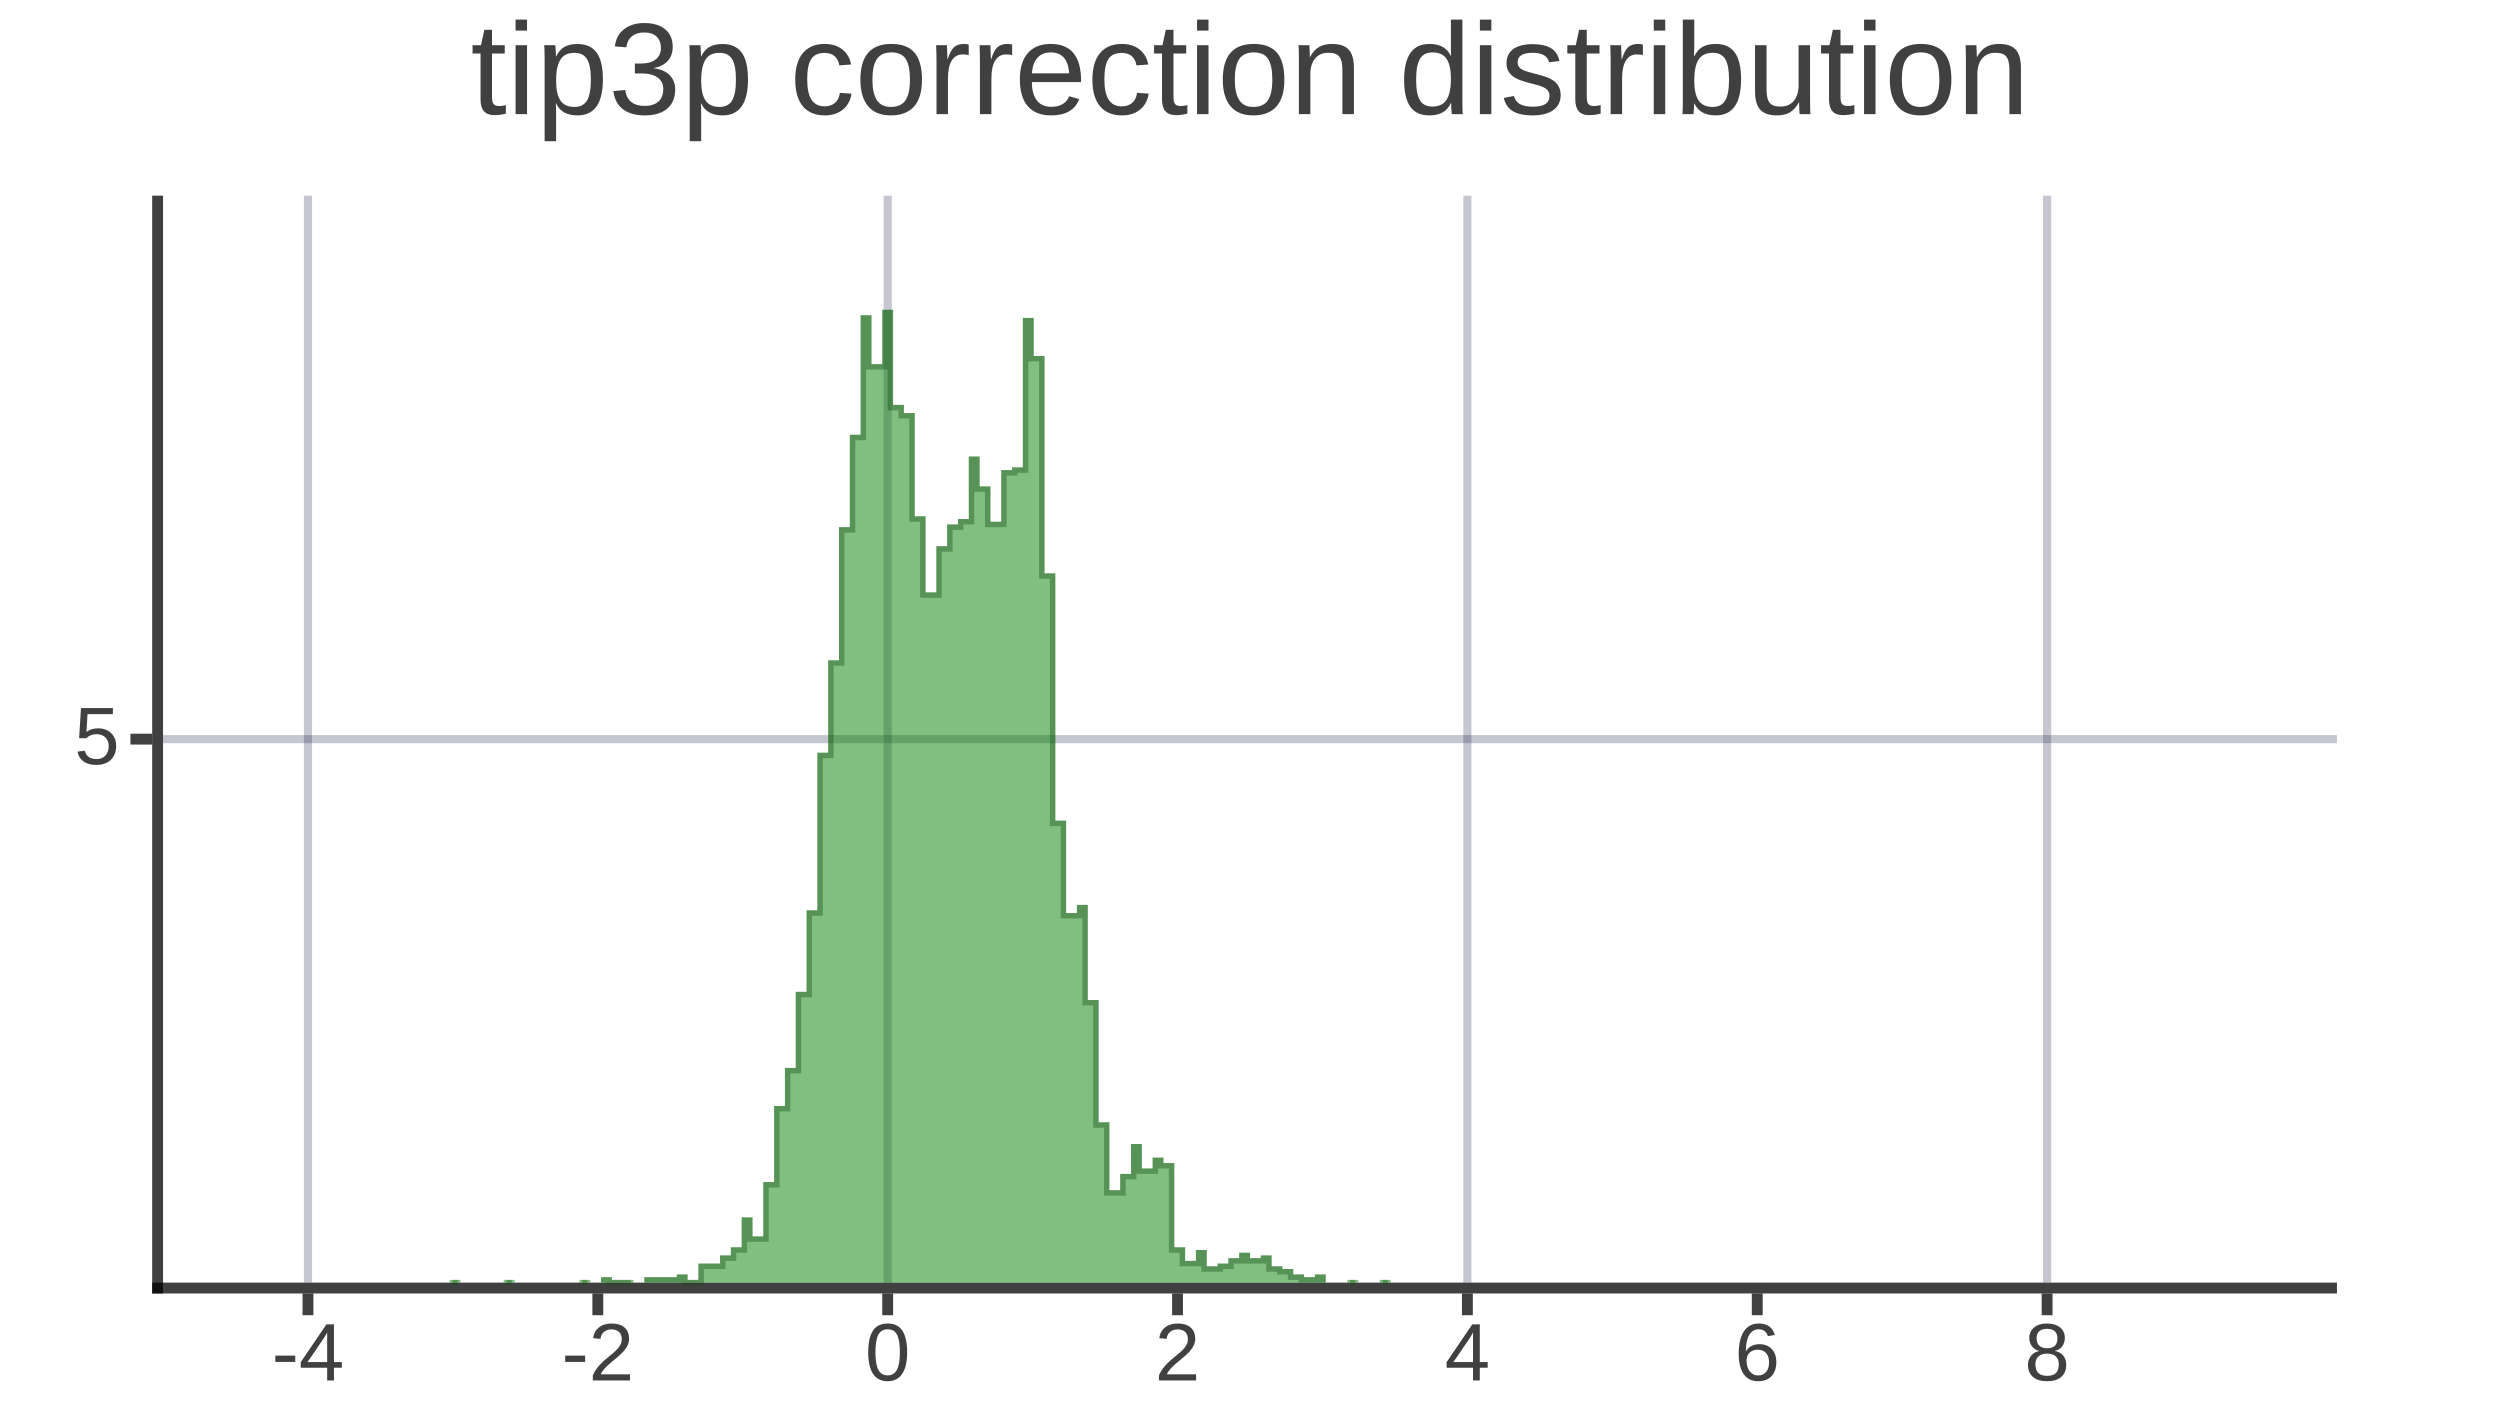
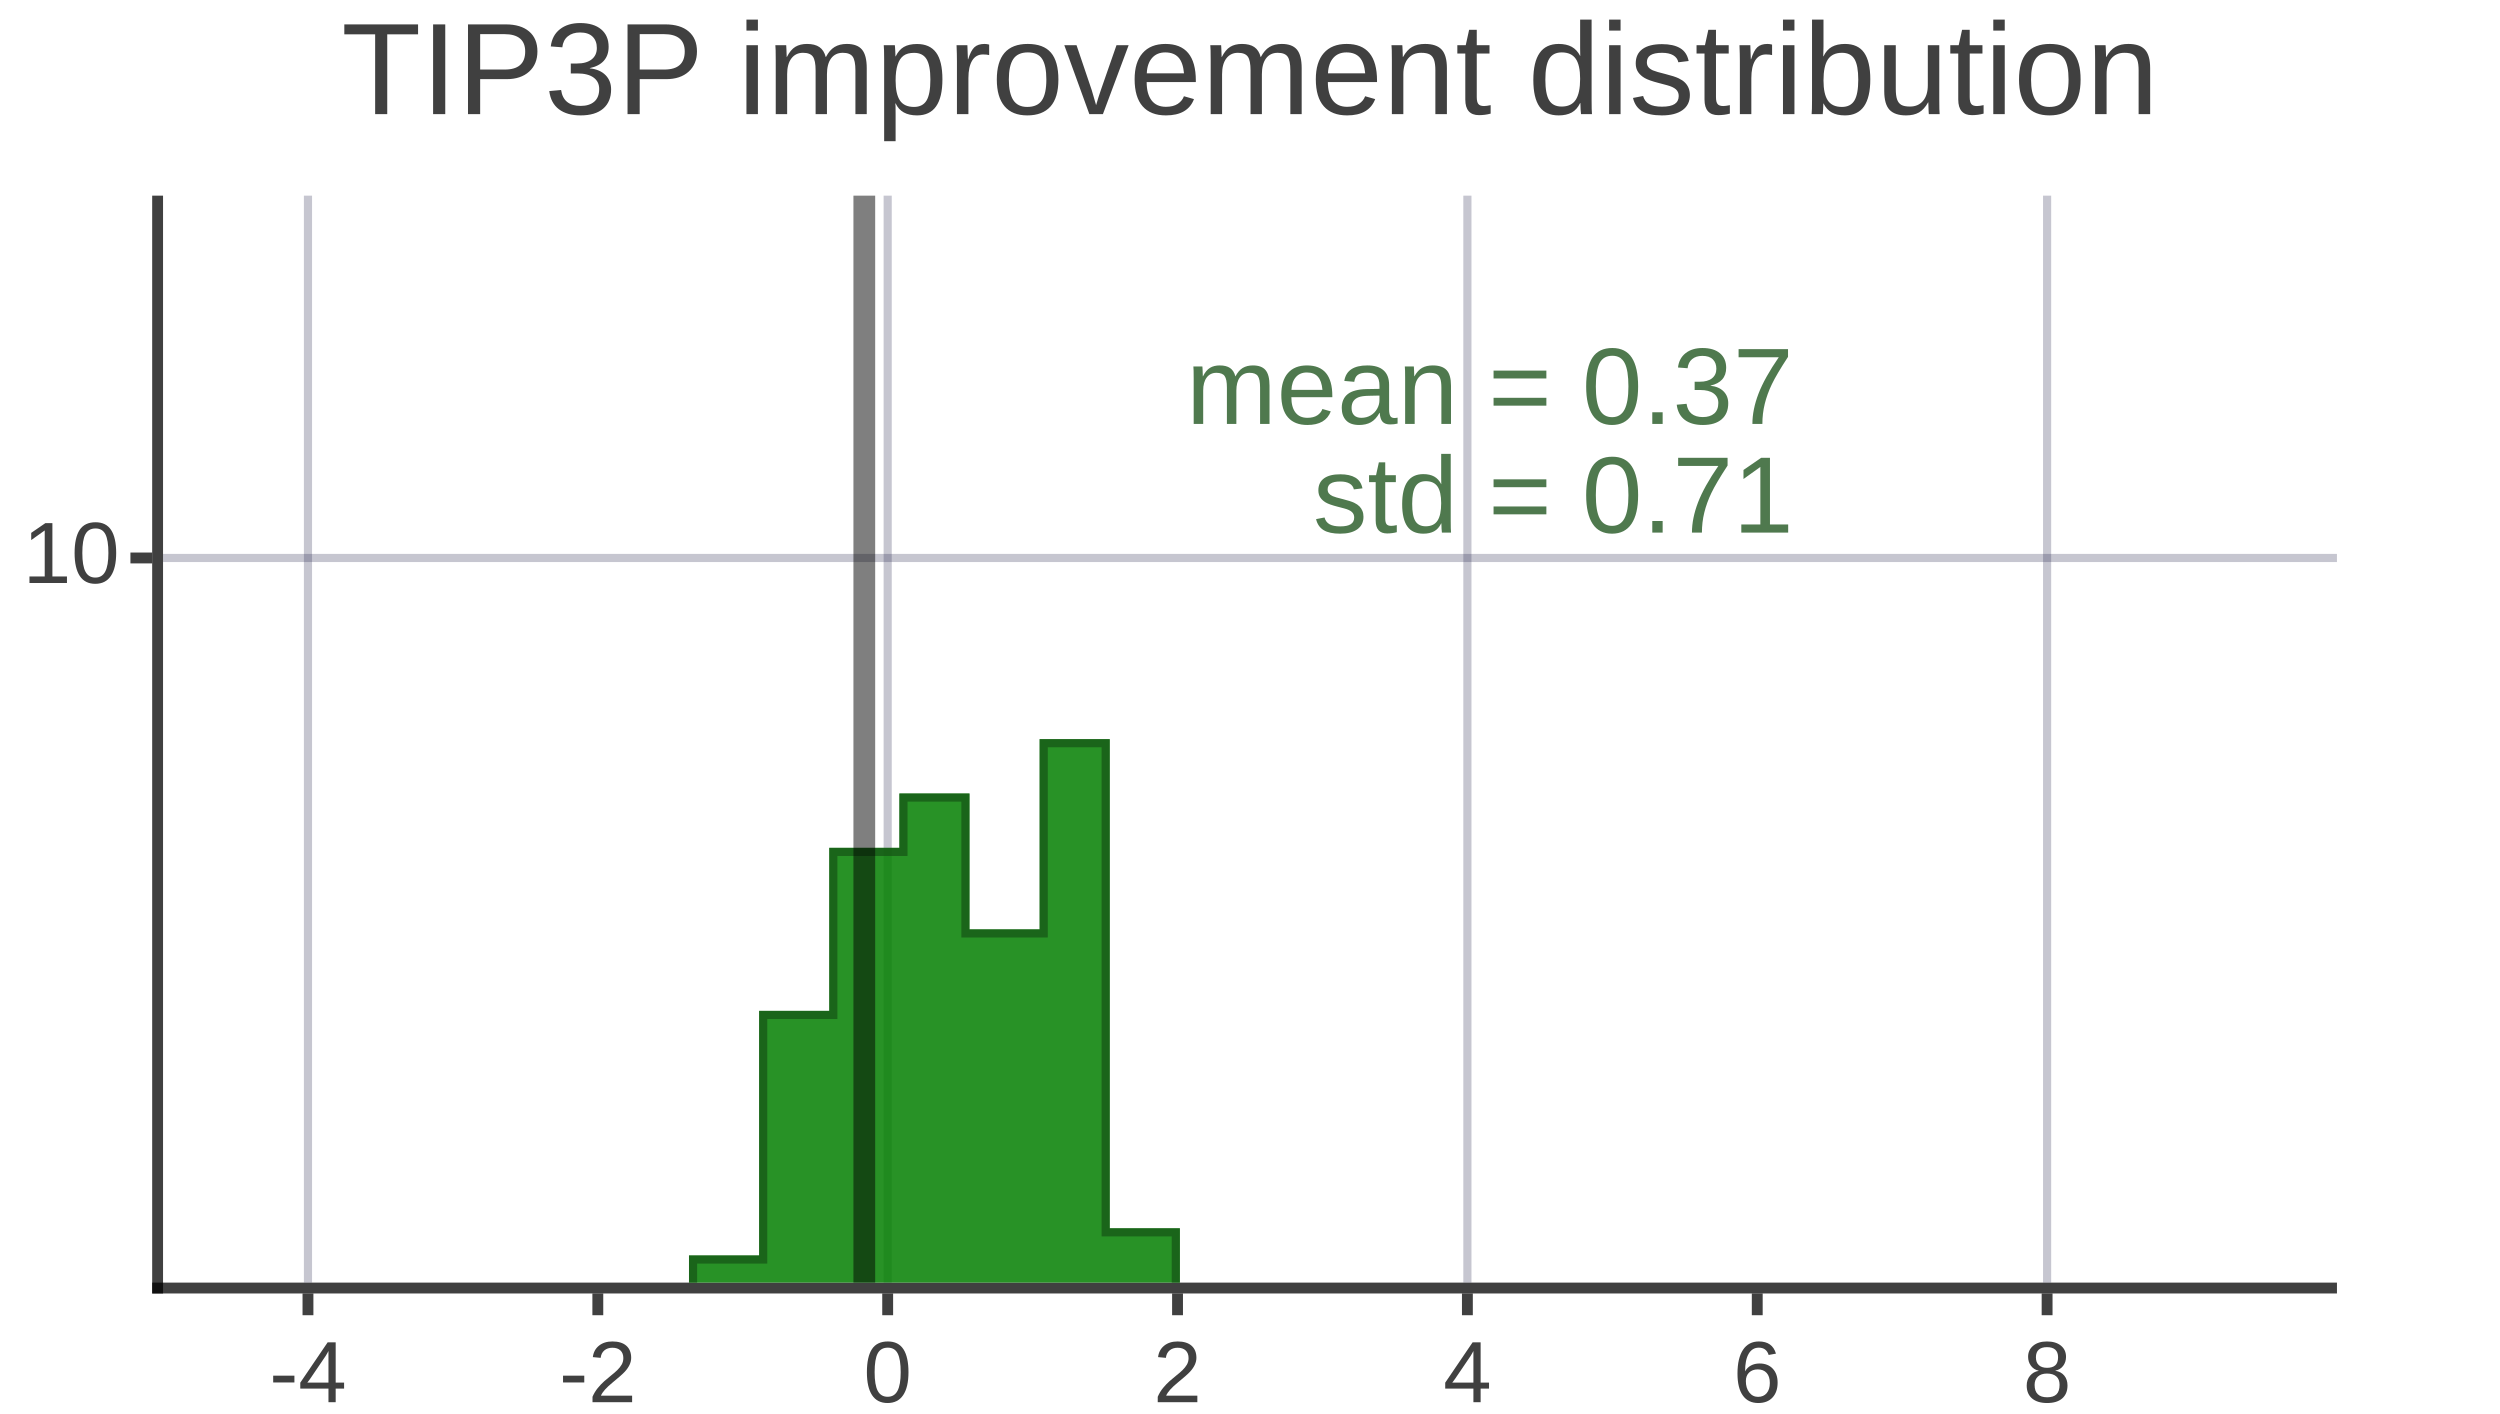
<svg xmlns="http://www.w3.org/2000/svg" xmlns:xlink="http://www.w3.org/1999/xlink" width="4600" height="2600" viewBox="0 0 2300 1300">
  <defs>
    <g id="d0">
      <path d="M-5.0,0 L-5.0,1010.0" fill="none" stroke="#000000" stroke-width="10.0" stroke-opacity="0.75" />
      <path d="M-10.0,1005.0 L2000,1005.0" fill="none" stroke="#000000" stroke-width="10.0" stroke-opacity="0.75" />
      <path d="M133.333,1010.0 L133.333,1030" fill="none" stroke="#000000" stroke-width="10.0" stroke-opacity="0.75" />
-       <text x="133.333" y="1090" font-size="75" text-anchor="middle" fill="#000000" fill-opacity="0.75" font-family="Arial">-4</text>
+       <text x="133.333" y="1110" font-size="80" text-anchor="middle" fill="#000000" fill-opacity="0.75" font-family="Arial">-4</text>
      <path d="M400.0,1010.0 L400.0,1030" fill="none" stroke="#000000" stroke-width="10.0" stroke-opacity="0.75" />
-       <text x="400.0" y="1090" font-size="75" text-anchor="middle" fill="#000000" fill-opacity="0.75" font-family="Arial">-2</text>
+       <text x="400.0" y="1110" font-size="80" text-anchor="middle" fill="#000000" fill-opacity="0.75" font-family="Arial">-2</text>
      <path d="M666.667,1010.0 L666.667,1030" fill="none" stroke="#000000" stroke-width="10.0" stroke-opacity="0.75" />
-       <text x="666.667" y="1090" font-size="75" text-anchor="middle" fill="#000000" fill-opacity="0.75" font-family="Arial">0</text>
+       <text x="666.667" y="1110" font-size="80" text-anchor="middle" fill="#000000" fill-opacity="0.75" font-family="Arial">0</text>
      <path d="M933.333,1010.0 L933.333,1030" fill="none" stroke="#000000" stroke-width="10.0" stroke-opacity="0.75" />
-       <text x="933.333" y="1090" font-size="75" text-anchor="middle" fill="#000000" fill-opacity="0.75" font-family="Arial">2</text>
+       <text x="933.333" y="1110" font-size="80" text-anchor="middle" fill="#000000" fill-opacity="0.75" font-family="Arial">2</text>
      <path d="M1200.0,1010.0 L1200.0,1030" fill="none" stroke="#000000" stroke-width="10.0" stroke-opacity="0.75" />
-       <text x="1200.0" y="1090" font-size="75" text-anchor="middle" fill="#000000" fill-opacity="0.75" font-family="Arial">4</text>
+       <text x="1200.0" y="1110" font-size="80" text-anchor="middle" fill="#000000" fill-opacity="0.75" font-family="Arial">4</text>
      <path d="M1466.667,1010.0 L1466.667,1030" fill="none" stroke="#000000" stroke-width="10.0" stroke-opacity="0.75" />
-       <text x="1466.667" y="1090" font-size="75" text-anchor="middle" fill="#000000" fill-opacity="0.75" font-family="Arial">6</text>
+       <text x="1466.667" y="1110" font-size="80" text-anchor="middle" fill="#000000" fill-opacity="0.75" font-family="Arial">6</text>
      <path d="M1733.333,1010.0 L1733.333,1030" fill="none" stroke="#000000" stroke-width="10.0" stroke-opacity="0.75" />
-       <text x="1733.333" y="1090" font-size="75" text-anchor="middle" fill="#000000" fill-opacity="0.75" font-family="Arial">8</text>
+       <text x="1733.333" y="1110" font-size="80" text-anchor="middle" fill="#000000" fill-opacity="0.75" font-family="Arial">8</text>
      <path d="M133.333,0 L133.333,1000" fill="none" stroke="#1e1e46" stroke-width="7.5" stroke-opacity="0.25" />
      <path d="M666.667,0 L666.667,1000" fill="none" stroke="#1e1e46" stroke-width="7.5" stroke-opacity="0.25" />
      <path d="M1200.0,0 L1200.0,1000" fill="none" stroke="#1e1e46" stroke-width="7.5" stroke-opacity="0.25" />
      <path d="M1733.333,0 L1733.333,1000" fill="none" stroke="#1e1e46" stroke-width="7.5" stroke-opacity="0.25" />
-       <path d="M-10.0,500.0 L-30,500.0" ill="none" stroke="#000000" stroke-width="10.0" stroke-opacity="0.75" />
-       <text x="-40" y="523.0" font-size="75" text-anchor="end" fill="#000000" fill-opacity="0.75" font-family="Arial">5</text>
-       <path d="M0,500.0 L2000,500.0" fill="none" stroke="#1e1e46" stroke-width="7.5" stroke-opacity="0.25" />
-       <text x="1000.0" y="-75" font-size="120" text-anchor="middle" fill="#000000" fill-opacity="0.75" font-family="Arial">tip3p correction distribution</text>
+       <path d="M-10.0,333.333 L-30,333.333" ill="none" stroke="#000000" stroke-width="10.0" stroke-opacity="0.75" />
+       <text x="-40" y="356.333" font-size="80" text-anchor="end" fill="#000000" fill-opacity="0.75" font-family="Arial">10</text>
+       <path d="M0,333.333 L2000,333.333" fill="none" stroke="#1e1e46" stroke-width="7.5" stroke-opacity="0.25" />
+       <text x="1000.0" y="-75" font-size="120" text-anchor="middle" fill="#000000" fill-opacity="0.75" font-family="Arial">TIP3P improvement distribution</text>
    </g>
    <g id="d1">
-       <path d="M663.35,1000.0 V1000.0 M14.925,1000 V1000.0 M24.876,1000 V1000.0 M34.826,1000 V1000.0 M44.776,1000 V1000.0 M54.726,1000 V1000.0 M64.677,1000 V1000.0 M74.627,1000 V1000.0 M84.577,1000 V1000.0 M94.527,1000 V1000.0 M104.478,1000 V1000.0 M114.428,1000 V1000.0 M124.378,1000 V1000.0 M134.328,1000 V1000.0 M144.279,1000 V1000.0 M154.229,1000 V1000.0 M164.179,1000 V1000.0 M174.129,1000 V1000.0 M184.08,1000 V1000.0 M194.03,1000 V1000.0 M203.98,1000 V1000.0 M213.93,1000 V1000.0 M223.881,1000 V1000.0 M233.831,1000 V1000.0 M243.781,1000 V1000.0 M253.731,1000 V1000.0 M263.682,1000 V997.5 H273.632 V1000.0 M283.582,1000 V1000.0 M293.532,1000 V1000.0 M303.483,1000 V1000.0 M313.433,1000 V997.5 H323.383 V1000.0 M333.333,1000 V1000.0 M343.284,1000 V1000.0 M353.234,1000 V1000.0 M363.184,1000 V1000.0 M373.134,1000 V1000.0 M383.085,1000 V997.5 H393.035 V1000.0 M402.985,1000 V995.0 H412.935 V997.5 H422.886 V997.5 H432.836 V1000.0 M442.786,1000 V995.0 H452.736 V995.0 H462.687 V995.0 H472.637 V992.5 H482.587 V997.5 H492.537 V982.5 H502.488 V982.5 H512.438 V975.0 H522.388 V967.5 H532.338 V940.0 H542.289 V957.5 H552.239 V907.5 H562.189 V837.5 H572.139 V802.5 H582.09 V732.5 H592.04 V657.5 H601.99 V512.5 H611.94 V427.5 H621.891 V305 H631.841 V220.0 H641.791 V110.0 H651.741 V155 H661.692 V105 H671.642 V192.5 H681.592 V200.0 H691.542 V295 H701.493 V365.0 H711.443 V322.5 H721.393 V302.5 H731.343 V297.5 H741.294 V240.0 H751.244 V267.5 H761.194 V300 H771.144 V252.5 H781.095 V250.0 H791.045 V112.5 H800.995 V147.5 H810.945 V347.5 H820.896 V575.0 H830.846 V660.0 H840.796 V652.5 H850.746 V740.0 H860.697 V852.5 H870.647 V915.0 H880.597 V900.0 H890.547 V872.5 H900.498 V895.0 H910.448 V885.0 H920.398 V890.0 H930.348 V967.5 H940.299 V980.0 H950.249 V970.0 H960.199 V985.0 H970.149 V982.5 H980.1 V977.5 H990.05 V972.5 H1000 V977.5 H1009.95 V975.0 H1019.9 V985.0 H1029.851 V987.5 H1039.801 V992.5 H1049.751 V995.0 H1059.701 V992.5 H1069.652 V1000.0 M1079.602,1000 V1000.0 M1089.552,1000 V997.5 H1099.502 V1000.0 M1109.453,1000 V1000.0 M1119.403,1000 V997.5 H1129.353 V1000.0 M1139.303,1000 V1000.0 M1149.254,1000 V1000.0 M1159.204,1000 V1000.0 M1169.154,1000 V1000.0 M1179.104,1000 V1000.0 M1189.055,1000 V1000.0 M1199.005,1000 V1000.0 M1208.955,1000 V1000.0 M1218.905,1000 V1000.0 M1228.856,1000 V1000.0 M1238.806,1000 V1000.0 M1248.756,1000 V1000.0 M1258.706,1000 V1000.0 M1268.657,1000 V1000.0 M1278.607,1000 V1000.0 M1288.557,1000 V1000.0 M1298.507,1000 V1000.0 M1308.458,1000 V1000.0 M1318.408,1000 V1000.0 M1328.358,1000 V1000.0 M1338.308,1000 V1000.0 M1348.259,1000 V1000.0 M1358.209,1000 V1000.0 M1368.159,1000 V1000.0 M1378.109,1000 V1000.0 M1388.06,1000 V1000.0 M1398.01,1000 V1000.0 M1407.96,1000 V1000.0 M1417.91,1000 V1000.0 M1427.861,1000 V1000.0 M1437.811,1000 V1000.0 M1447.761,1000 V1000.0 M1457.711,1000 V1000.0 M1467.662,1000 V1000.0 M1477.612,1000 V1000.0 M1487.562,1000 V1000.0 M1497.512,1000 V1000.0 M1507.463,1000 V1000.0 M1517.413,1000 V1000.0 M1527.363,1000 V1000.0 M1537.313,1000 V1000.0 M1547.264,1000 V1000.0 M1557.214,1000 V1000.0 M1567.164,1000 V1000.0 M1577.114,1000 V1000.0 M1587.065,1000 V1000.0 M1597.015,1000 V1000.0 M1606.965,1000 V1000.0 M1616.915,1000 V1000.0 M1626.866,1000 V1000.0 M1636.816,1000 V1000.0 M1646.766,1000 V1000.0 M1656.716,1000 V1000.0 M1666.667,1000 V1000.0 M1676.617,1000 V1000.0 M1686.567,1000 V1000.0 M1696.517,1000 V1000.0 M1706.468,1000 V1000.0 M1716.418,1000 V1000.0 M1726.368,1000 V1000.0 M1736.318,1000 V1000.0 M1746.269,1000 V1000.0 M1756.219,1000 V1000.0 M1766.169,1000 V1000.0 M1776.119,1000 V1000.0 M1786.07,1000 V1000.0 M1796.02,1000 V1000.0 M1805.97,1000 V1000.0 M1815.92,1000 V1000.0 M1825.871,1000 V1000.0 M1835.821,1000 V1000.0 M1845.771,1000 V1000.0 M1855.721,1000 V1000.0 M1865.672,1000 V1000.0 M1875.622,1000 V1000.0 M1885.572,1000 V1000.0 M1895.522,1000 V1000.0 M1905.473,1000 V1000.0 M1915.423,1000 V1000.0 M1925.373,1000 V1000.0 M1935.323,1000 V1000.0 M1945.274,1000 V1000.0 M1955.224,1000 V1000.0 M1965.174,1000 V1000.0 M1975.124,1000 V1000.0 M1985.075,1000 V1000.0 M1995.025,1000 V1000.0" stroke-width="5.0" stroke-opacity="0.75" stroke="none" fill="#027f00" opacity="0.5" />
-       <path d="M665.85,1000.0 V1000.0 M17.425,1000 V1000.0 M27.376,1000 V1000.0 M37.326,1000 V1000.0 M47.276,1000 V1000.0 M57.226,1000 V1000.0 M67.177,1000 V1000.0 M77.127,1000 V1000.0 M87.077,1000 V1000.0 M97.027,1000 V1000.0 M106.978,1000 V1000.0 M116.928,1000 V1000.0 M126.878,1000 V1000.0 M136.828,1000 V1000.0 M146.779,1000 V1000.0 M156.729,1000 V1000.0 M166.679,1000 V1000.0 M176.629,1000 V1000.0 M186.58,1000 V1000.0 M196.53,1000 V1000.0 M206.48,1000 V1000.0 M216.43,1000 V1000.0 M226.381,1000 V1000.0 M236.331,1000 V1000.0 M246.281,1000 V1000.0 M256.231,1000 V1000.0 M266.182,1000 V1000.0 H271.132 V1000.0 M286.082,1000 V1000.0 M296.032,1000 V1000.0 M305.983,1000 V1000.0 M315.933,1000 V1000.0 H320.883 V1000.0 M335.833,1000 V1000.0 M345.784,1000 V1000.0 M355.734,1000 V1000.0 M365.684,1000 V1000.0 M375.634,1000 V1000.0 M385.585,1000 V1000.0 H390.535 V1000.0 M405.485,1000 V997.5 H410.435 V1000.0 H425.386 V1000.0 H430.336 V1000.0 M445.286,1000 V997.5 H455.236 V997.5 H465.187 V997.5 H475.137 V995.0 H480.087 V1000.0 H495.037 V985.0 H504.988 V985.0 H514.938 V977.5 H524.888 V970.0 H534.838 V942.5 H539.789 V960.0 H554.739 V910.0 H564.689 V840.0 H574.639 V805.0 H584.59 V735.0 H594.54 V660.0 H604.49 V515.0 H614.44 V430.0 H624.391 V307.5 H634.341 V222.5 H644.291 V112.5 H649.241 V157.5 H664.192 V107.5 H669.142 V195 H679.092 V202.5 H689.042 V297.5 H698.993 V367.5 H713.943 V325.0 H723.893 V305.0 H733.843 V300.0 H743.794 V242.5 H748.744 V270 H758.694 V302.5 H773.644 V255 H783.595 V252.5 H793.545 V115.0 H798.495 V150.0 H808.445 V350 H818.396 V577.5 H828.346 V662.5 H843.296 V655.0 H848.246 V742.5 H858.197 V855.0 H868.147 V917.5 H883.097 V902.5 H893.047 V875.0 H897.998 V897.5 H912.948 V887.5 H917.898 V892.5 H927.848 V970.0 H937.799 V982.5 H952.749 V972.5 H957.699 V987.5 H972.649 V985.0 H982.6 V980.0 H992.55 V975.0 H997.5 V980.0 H1012.45 V977.5 H1017.4 V987.5 H1027.351 V990.0 H1037.301 V995.0 H1047.251 V997.5 H1062.201 V995.0 H1067.152 V1000.0 M1082.102,1000 V1000.0 M1092.052,1000 V1000.0 H1097.002 V1000.0 M1111.953,1000 V1000.0 M1121.903,1000 V1000.0 H1126.853 V1000.0 M1141.803,1000 V1000.0 M1151.754,1000 V1000.0 M1161.704,1000 V1000.0 M1171.654,1000 V1000.0 M1181.604,1000 V1000.0 M1191.555,1000 V1000.0 M1201.505,1000 V1000.0 M1211.455,1000 V1000.0 M1221.405,1000 V1000.0 M1231.356,1000 V1000.0 M1241.306,1000 V1000.0 M1251.256,1000 V1000.0 M1261.206,1000 V1000.0 M1271.157,1000 V1000.0 M1281.107,1000 V1000.0 M1291.057,1000 V1000.0 M1301.007,1000 V1000.0 M1310.958,1000 V1000.0 M1320.908,1000 V1000.0 M1330.858,1000 V1000.0 M1340.808,1000 V1000.0 M1350.759,1000 V1000.0 M1360.709,1000 V1000.0 M1370.659,1000 V1000.0 M1380.609,1000 V1000.0 M1390.56,1000 V1000.0 M1400.51,1000 V1000.0 M1410.46,1000 V1000.0 M1420.41,1000 V1000.0 M1430.361,1000 V1000.0 M1440.311,1000 V1000.0 M1450.261,1000 V1000.0 M1460.211,1000 V1000.0 M1470.162,1000 V1000.0 M1480.112,1000 V1000.0 M1490.062,1000 V1000.0 M1500.012,1000 V1000.0 M1509.963,1000 V1000.0 M1519.913,1000 V1000.0 M1529.863,1000 V1000.0 M1539.813,1000 V1000.0 M1549.764,1000 V1000.0 M1559.714,1000 V1000.0 M1569.664,1000 V1000.0 M1579.614,1000 V1000.0 M1589.565,1000 V1000.0 M1599.515,1000 V1000.0 M1609.465,1000 V1000.0 M1619.415,1000 V1000.0 M1629.366,1000 V1000.0 M1639.316,1000 V1000.0 M1649.266,1000 V1000.0 M1659.216,1000 V1000.0 M1669.167,1000 V1000.0 M1679.117,1000 V1000.0 M1689.067,1000 V1000.0 M1699.017,1000 V1000.0 M1708.968,1000 V1000.0 M1718.918,1000 V1000.0 M1728.868,1000 V1000.0 M1738.818,1000 V1000.0 M1748.769,1000 V1000.0 M1758.719,1000 V1000.0 M1768.669,1000 V1000.0 M1778.619,1000 V1000.0 M1788.57,1000 V1000.0 M1798.52,1000 V1000.0 M1808.47,1000 V1000.0 M1818.42,1000 V1000.0 M1828.371,1000 V1000.0 M1838.321,1000 V1000.0 M1848.271,1000 V1000.0 M1858.221,1000 V1000.0 M1868.172,1000 V1000.0 M1878.122,1000 V1000.0 M1888.072,1000 V1000.0 M1898.022,1000 V1000.0 M1907.973,1000 V1000.0 M1917.923,1000 V1000.0 M1927.873,1000 V1000.0 M1937.823,1000 V1000.0 M1947.774,1000 V1000.0 M1957.724,1000 V1000.0 M1967.674,1000 V1000.0 M1977.624,1000 V1000.0 M1987.575,1000 V1000.0 M1992.525,1000 V1000.0" stroke-width="5.0" stroke-opacity="0.375" stroke="#144c13" fill="none" />
+       <path d="M645.161,1000.0 V1000.0 M96.774,1000 V1000.0 M161.29,1000 V1000.0 M225.806,1000 V1000.0 M290.323,1000 V1000.0 M354.839,1000 V1000.0 M419.355,1000 V1000.0 M483.871,1000 V975.0 H548.387 V750.0 H612.903 V600.0 H677.419 V550.0 H741.935 V675.0 H806.452 V500.0 H870.968 V950.0 H935.484 V1000.0 M1000.0,1000 V1000.0 M1064.516,1000 V1000.0 M1129.032,1000 V1000.0 M1193.548,1000 V1000.0 M1258.065,1000 V1000.0 M1322.581,1000 V1000.0 M1387.097,1000 V1000.0 M1451.613,1000 V1000.0 M1516.129,1000 V1000.0 M1580.645,1000 V1000.0 M1645.161,1000 V1000.0 M1709.677,1000 V1000.0 M1774.194,1000 V1000.0 M1838.71,1000 V1000.0 M1903.226,1000 V1000.0 M1967.742,1000 V1000.0" stroke-width="7.5" stroke-opacity="0.75" stroke="none" fill="#027f00" opacity="0.85" />
+       <path d="M648.911,1000.0 V1000.0 M100.524,1000 V1000.0 M165.04,1000 V1000.0 M229.556,1000 V1000.0 M294.073,1000 V1000.0 M358.589,1000 V1000.0 M423.105,1000 V1000.0 M487.621,1000 V978.75 H552.137 V753.75 H616.653 V603.75 H681.169 V553.75 H738.185 V678.75 H810.202 V503.75 H867.218 V953.75 H931.734 V1000.0 M1003.75,1000 V1000.0 M1068.266,1000 V1000.0 M1132.782,1000 V1000.0 M1197.298,1000 V1000.0 M1261.815,1000 V1000.0 M1326.331,1000 V1000.0 M1390.847,1000 V1000.0 M1455.363,1000 V1000.0 M1519.879,1000 V1000.0 M1584.395,1000 V1000.0 M1648.911,1000 V1000.0 M1713.427,1000 V1000.0 M1777.944,1000 V1000.0 M1842.46,1000 V1000.0 M1906.976,1000 V1000.0 M1963.992,1000 V1000.0" stroke-width="7.5" stroke-opacity="0.637" stroke="#144c13" fill="none" />
    </g>
    <g id="d2">
      <use xlink:href="#d0" x="150.0" y="150.0" />
      <use xlink:href="#d1" x="150.0" y="150.0" />
+       <path d="M795.161,150.0 L795.161,1150.0" stroke-width="20" stroke-opacity="0.5" stroke="#000000" />
+       <text x="1650.0" y="360.0" font-size="100" fill="#144c13" opacity="0.75" text-anchor="end" font-family="Arial">mean = 0.37</text>
+       <text x="1650.0" y="460.0" font-size="100" fill="#144c13" opacity="0.75" text-anchor="end" font-family="Arial">std = 0.71</text>
    </g>
  </defs>
  <rect x="-5" y="-5" width="2310" height="1310" fill="#ffffff" />
  <use xlink:href="#d2" x="0" y="30" />
</svg>
